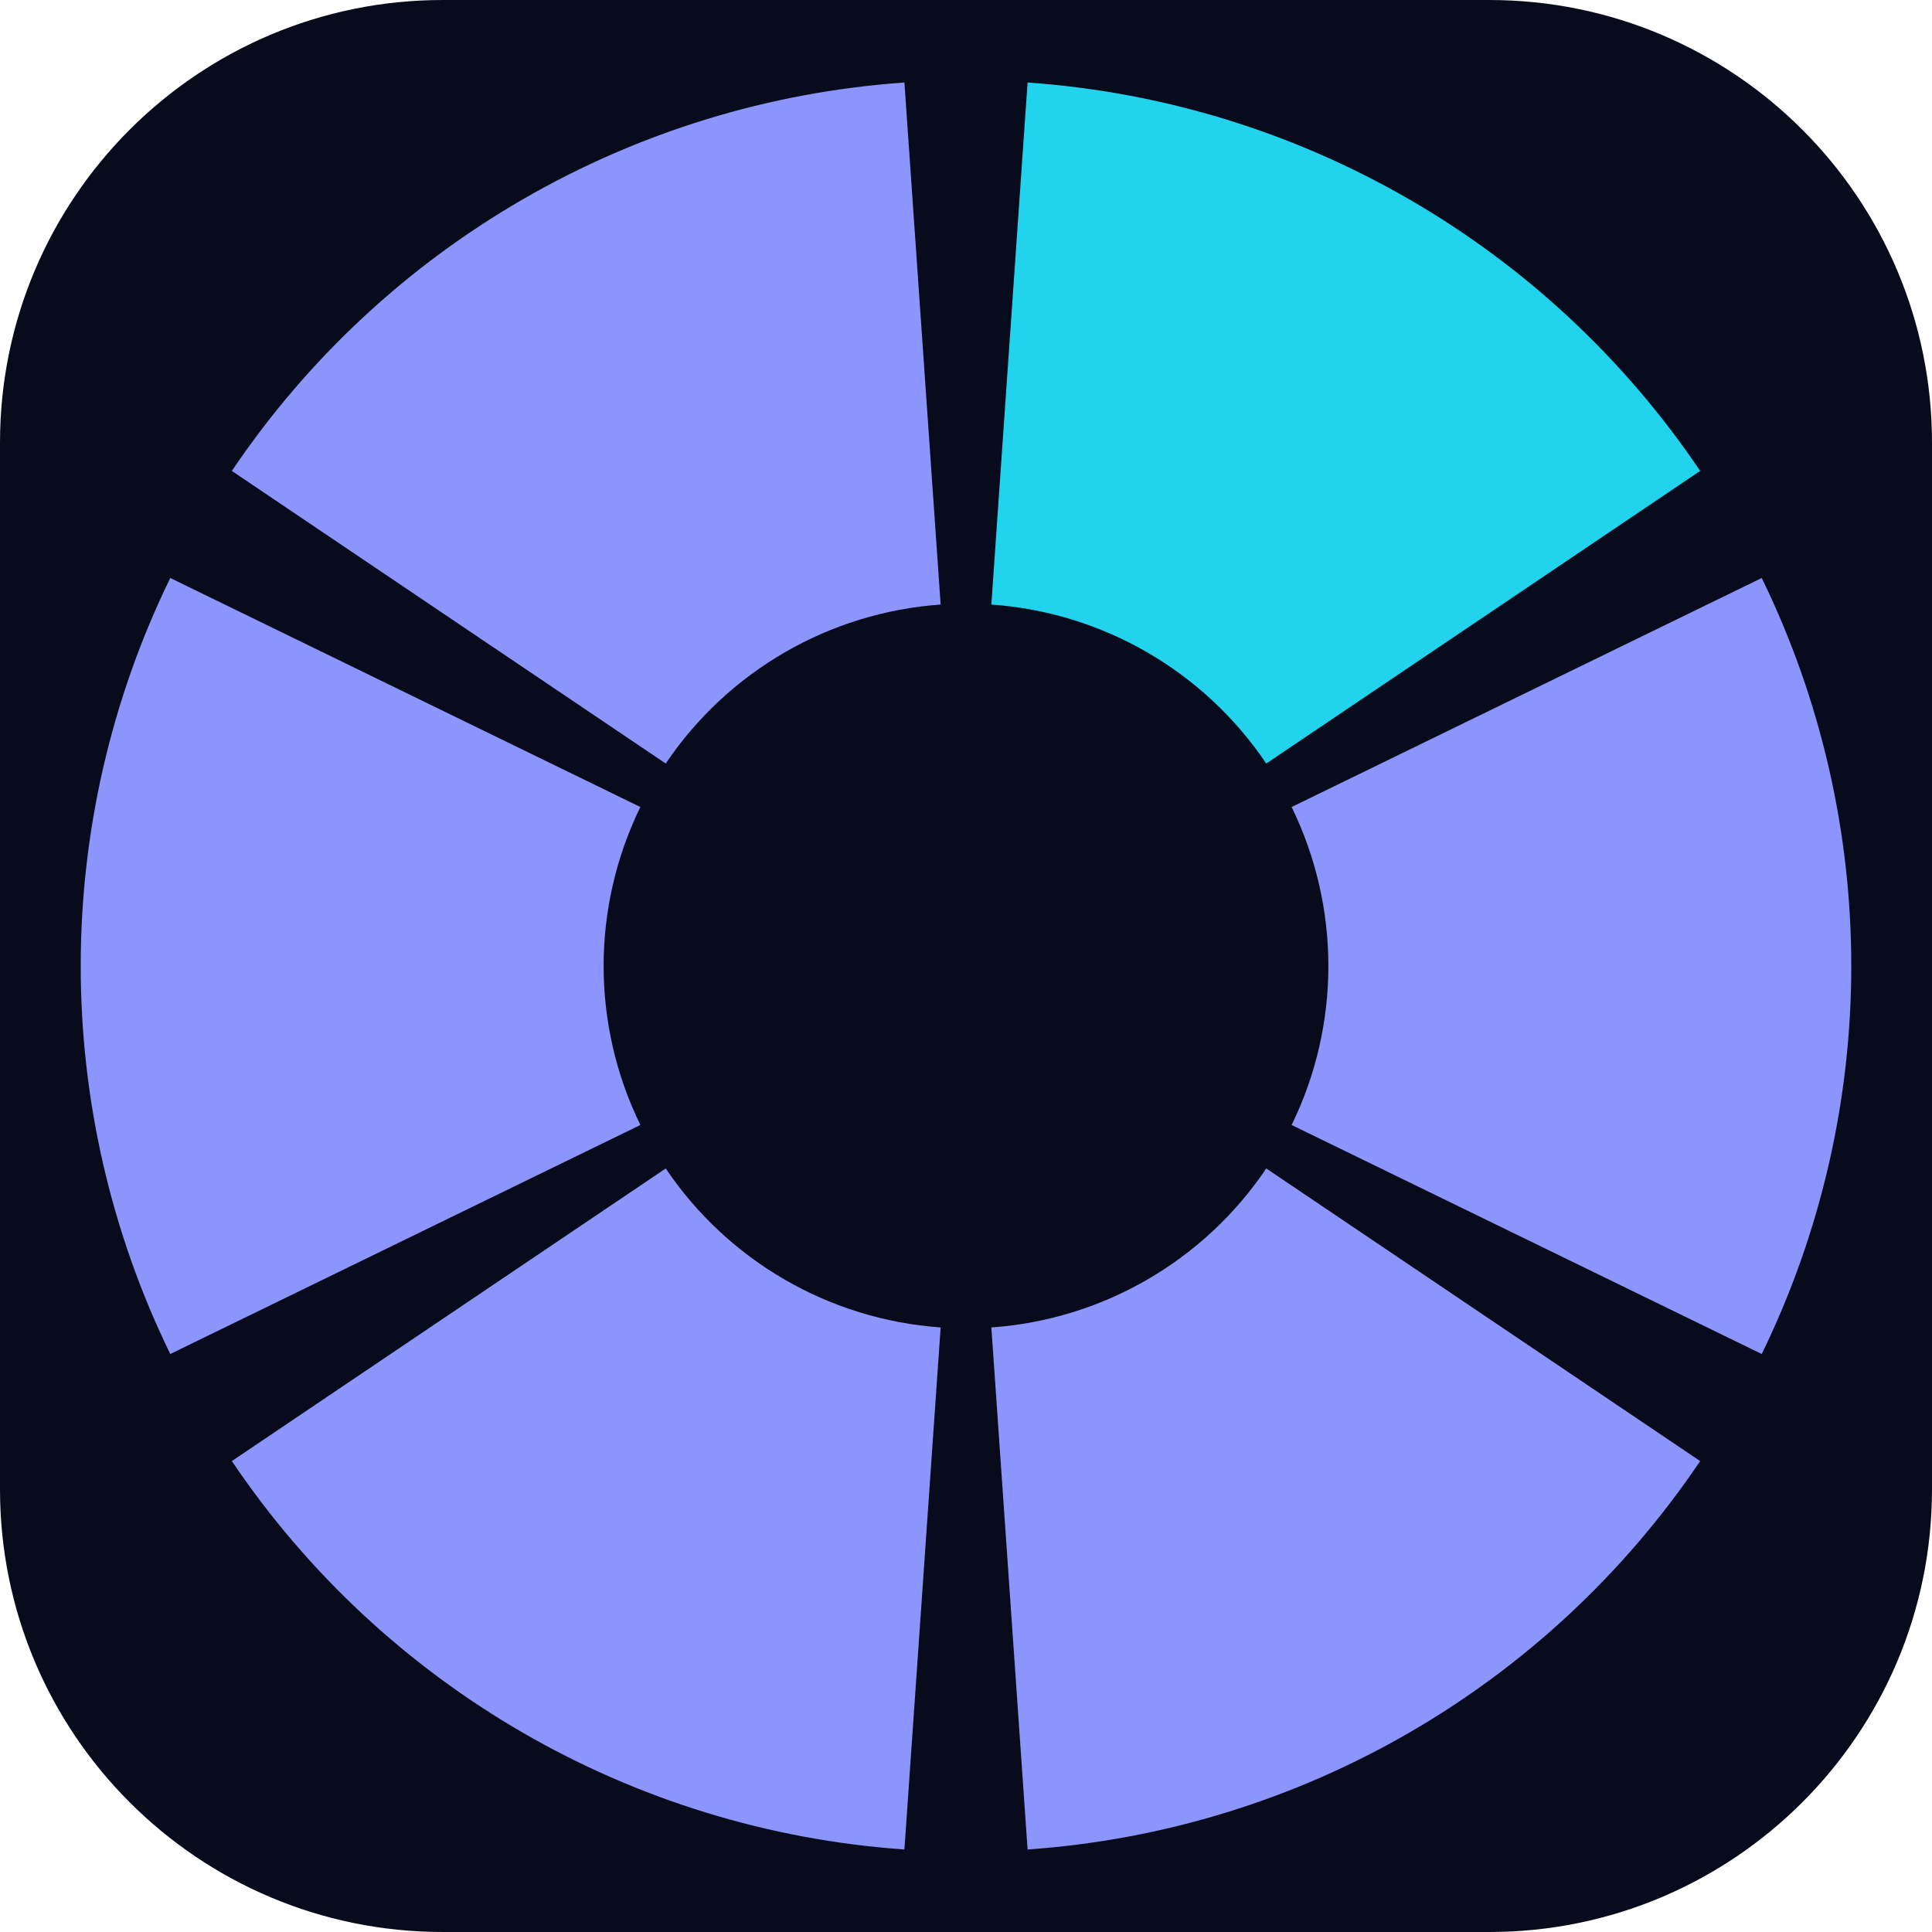
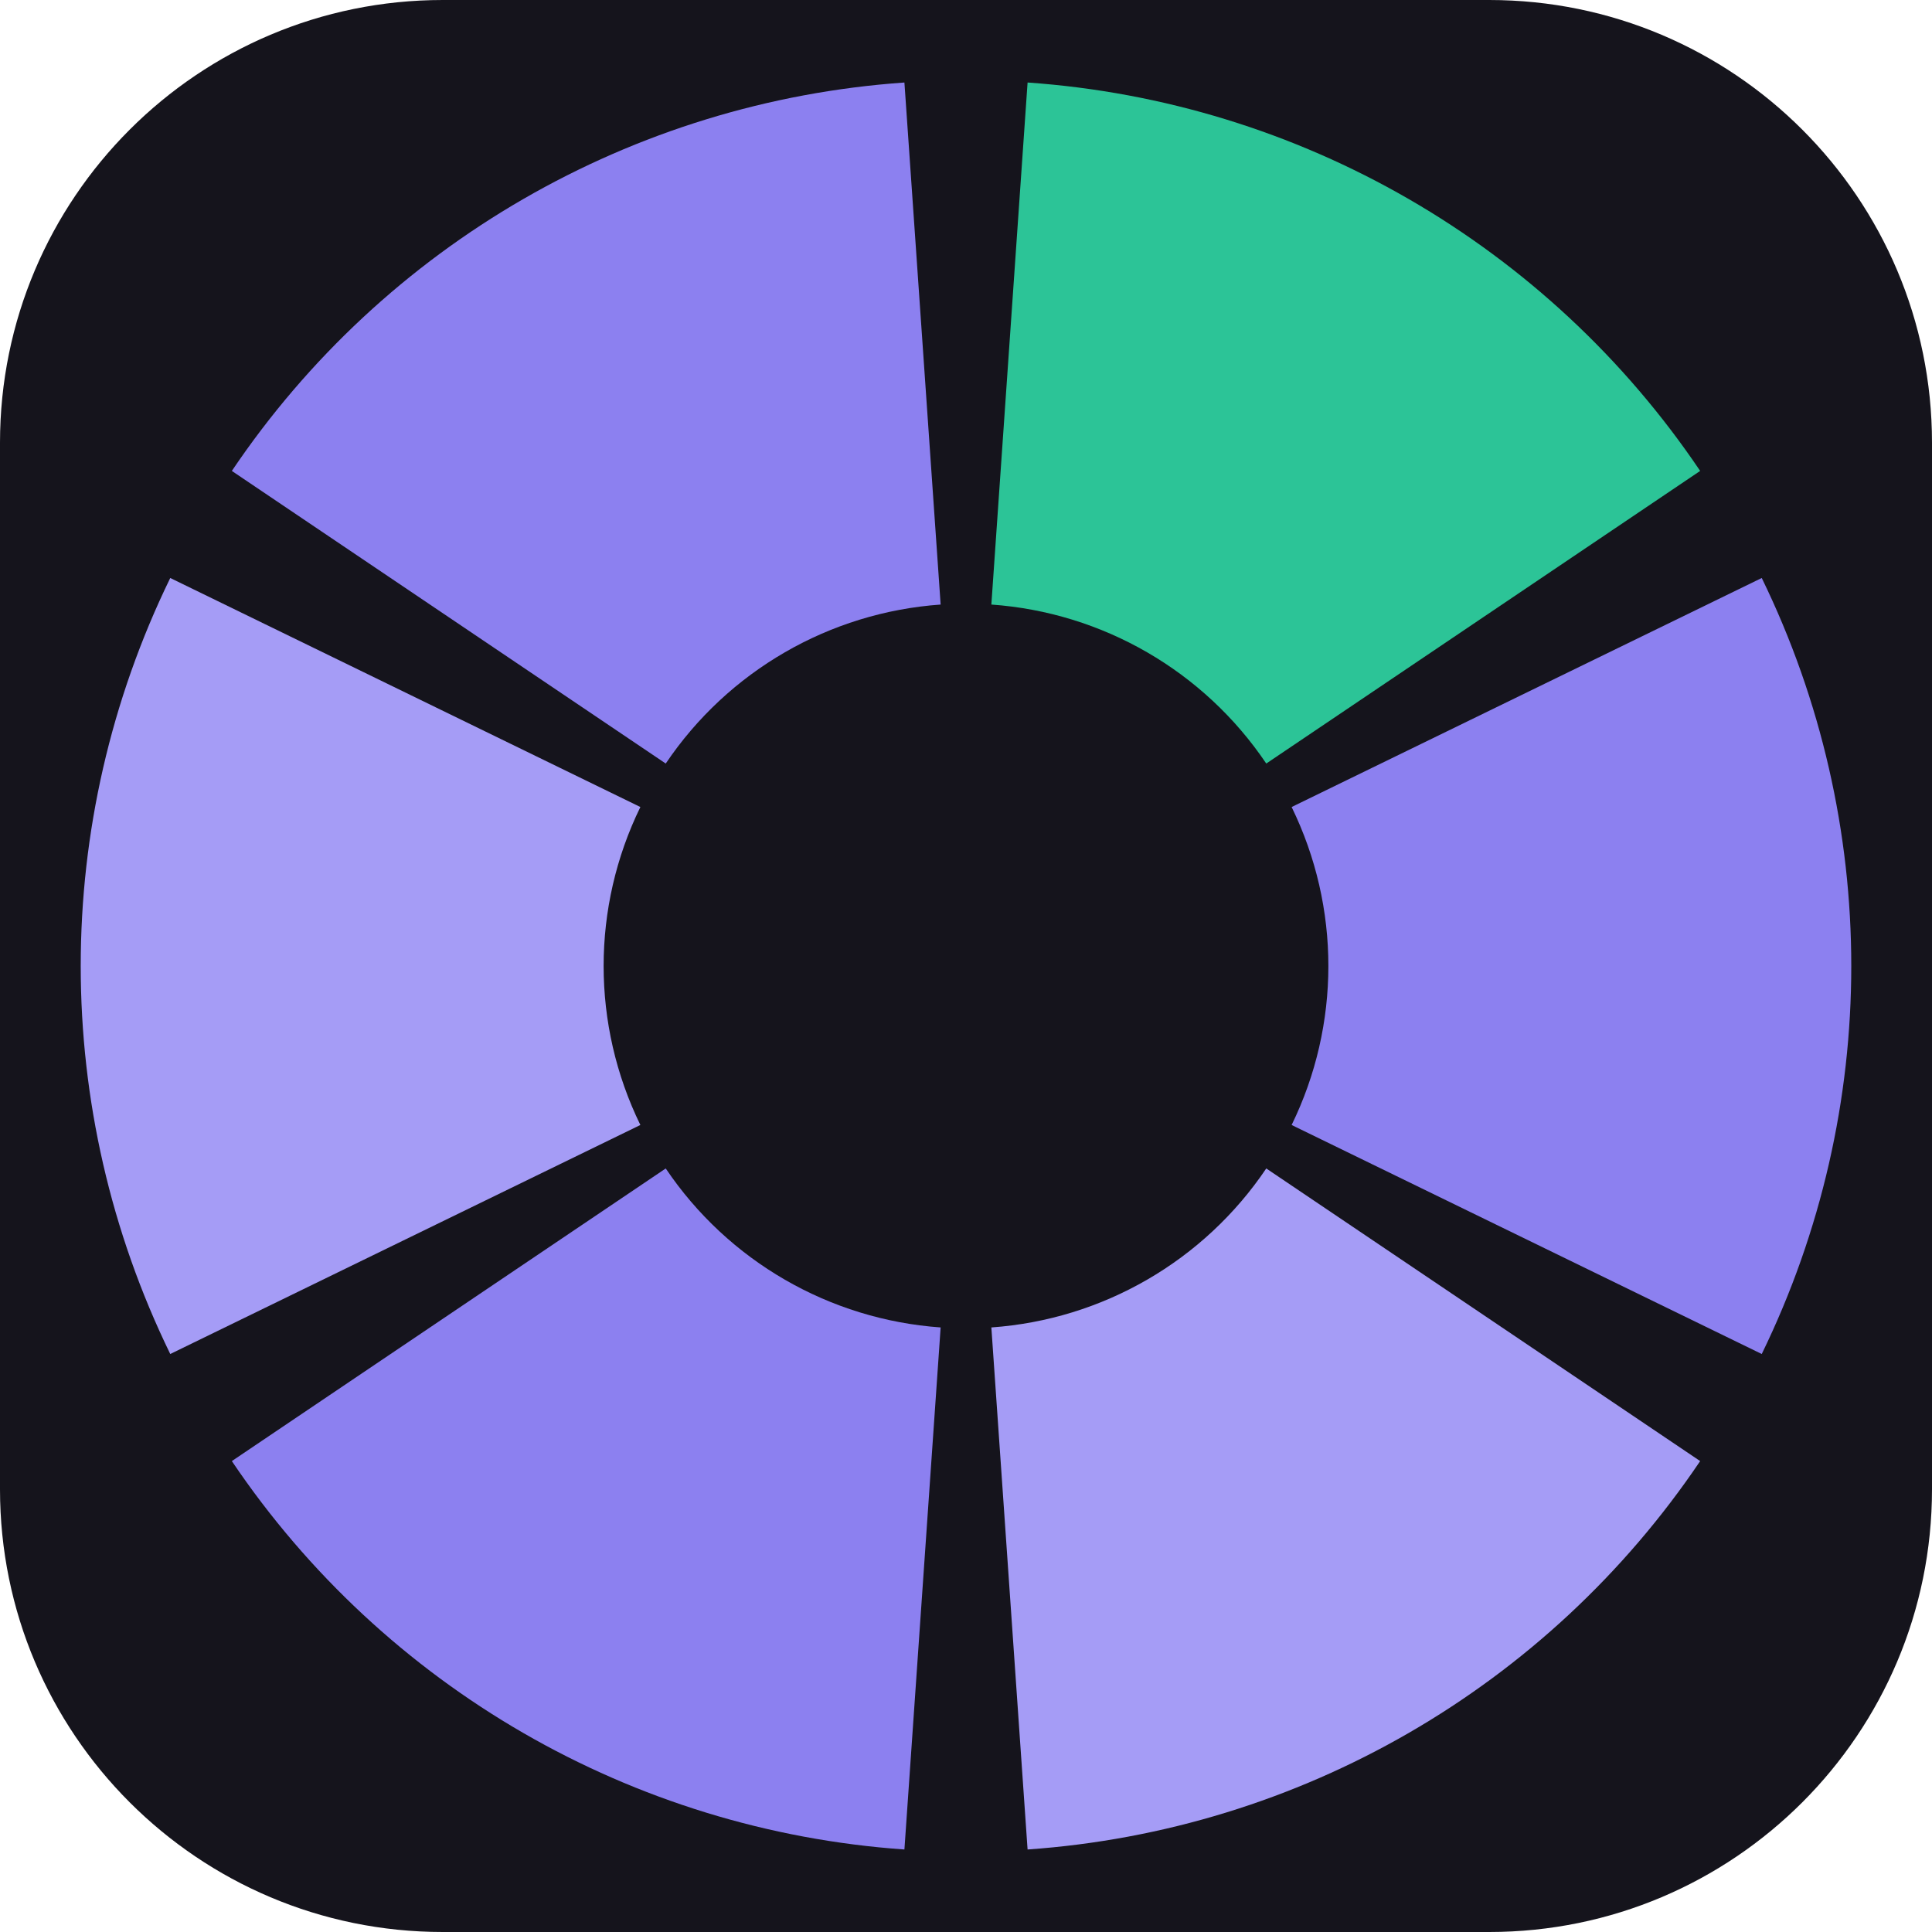
<svg xmlns="http://www.w3.org/2000/svg" viewBox="0 0 48 48">
-   <rect width="48" height="48" rx="11" fill="#070b1c" />
-   <path d="M 24.63 15.02 L 25.53 2.05 A 22 22 0 0 1 42.24 11.70 L 31.46 18.97 A 9 9 0 0 0 24.63 15.02 Z" fill="#22d3ee" />
-   <path d="M 32.09 20.05 L 43.77 14.36 A 22 22 0 0 1 43.77 33.64 L 32.09 27.95 A 9 9 0 0 0 32.09 20.05 Z" fill="#8b95fb" />
-   <path d="M 31.46 29.03 L 42.24 36.30 A 22 22 0 0 1 25.53 45.95 L 24.63 32.98 A 9 9 0 0 0 31.46 29.03 Z" fill="#8b95fb" />
-   <path d="M 23.37 32.98 L 22.47 45.95 A 22 22 0 0 1 5.76 36.30 L 16.54 29.03 A 9 9 0 0 0 23.37 32.98 Z" fill="#8b95fb" />
-   <path d="M 15.91 27.95 L 4.23 33.64 A 22 22 0 0 1 4.23 14.36 L 15.91 20.05 A 9 9 0 0 0 15.91 27.95 Z" fill="#8b95fb" />
-   <path d="M 16.54 18.97 L 5.76 11.70 A 22 22 0 0 1 22.47 2.05 L 23.37 15.02 A 9 9 0 0 0 16.54 18.97 Z" fill="#8b95fb" />
-   <path d="M24 17c3 3.6 4.5 5.8 4.5 7.8a4.5 4.5 0 0 1-9 0c0-2 1.5-4.2 4.5-7.8Z" fill="#070b1c" />
+   <rect width="48" height="48" rx="11" fill="#15141c" />
+   <path d="M 24.63 15.02 L 25.53 2.05 A 22 22 0 0 1 42.24 11.70 L 31.46 18.97 A 9 9 0 0 0 24.63 15.02 Z" fill="#2cc497" />
+   <path d="M 32.09 20.05 L 43.77 14.36 A 22 22 0 0 1 43.77 33.64 L 32.09 27.95 A 9 9 0 0 0 32.09 20.05 Z" fill="#8c80f0" />
+   <path d="M 31.46 29.03 L 42.24 36.30 A 22 22 0 0 1 25.53 45.95 L 24.63 32.98 A 9 9 0 0 0 31.46 29.03 Z" fill="#a59cf6" />
+   <path d="M 23.37 32.98 L 22.47 45.95 A 22 22 0 0 1 5.76 36.30 L 16.54 29.03 A 9 9 0 0 0 23.37 32.98 Z" fill="#8c80f0" />
+   <path d="M 15.91 27.95 L 4.23 33.64 A 22 22 0 0 1 4.23 14.36 L 15.91 20.05 A 9 9 0 0 0 15.91 27.95 Z" fill="#a59cf6" />
+   <path d="M 16.54 18.97 L 5.76 11.70 A 22 22 0 0 1 22.47 2.05 L 23.37 15.02 A 9 9 0 0 0 16.54 18.97 Z" fill="#8c80f0" />
+   <path d="M24 17c3 3.6 4.5 5.8 4.5 7.8a4.5 4.5 0 0 1-9 0c0-2 1.5-4.2 4.5-7.8Z" fill="#15141c" />
</svg>
